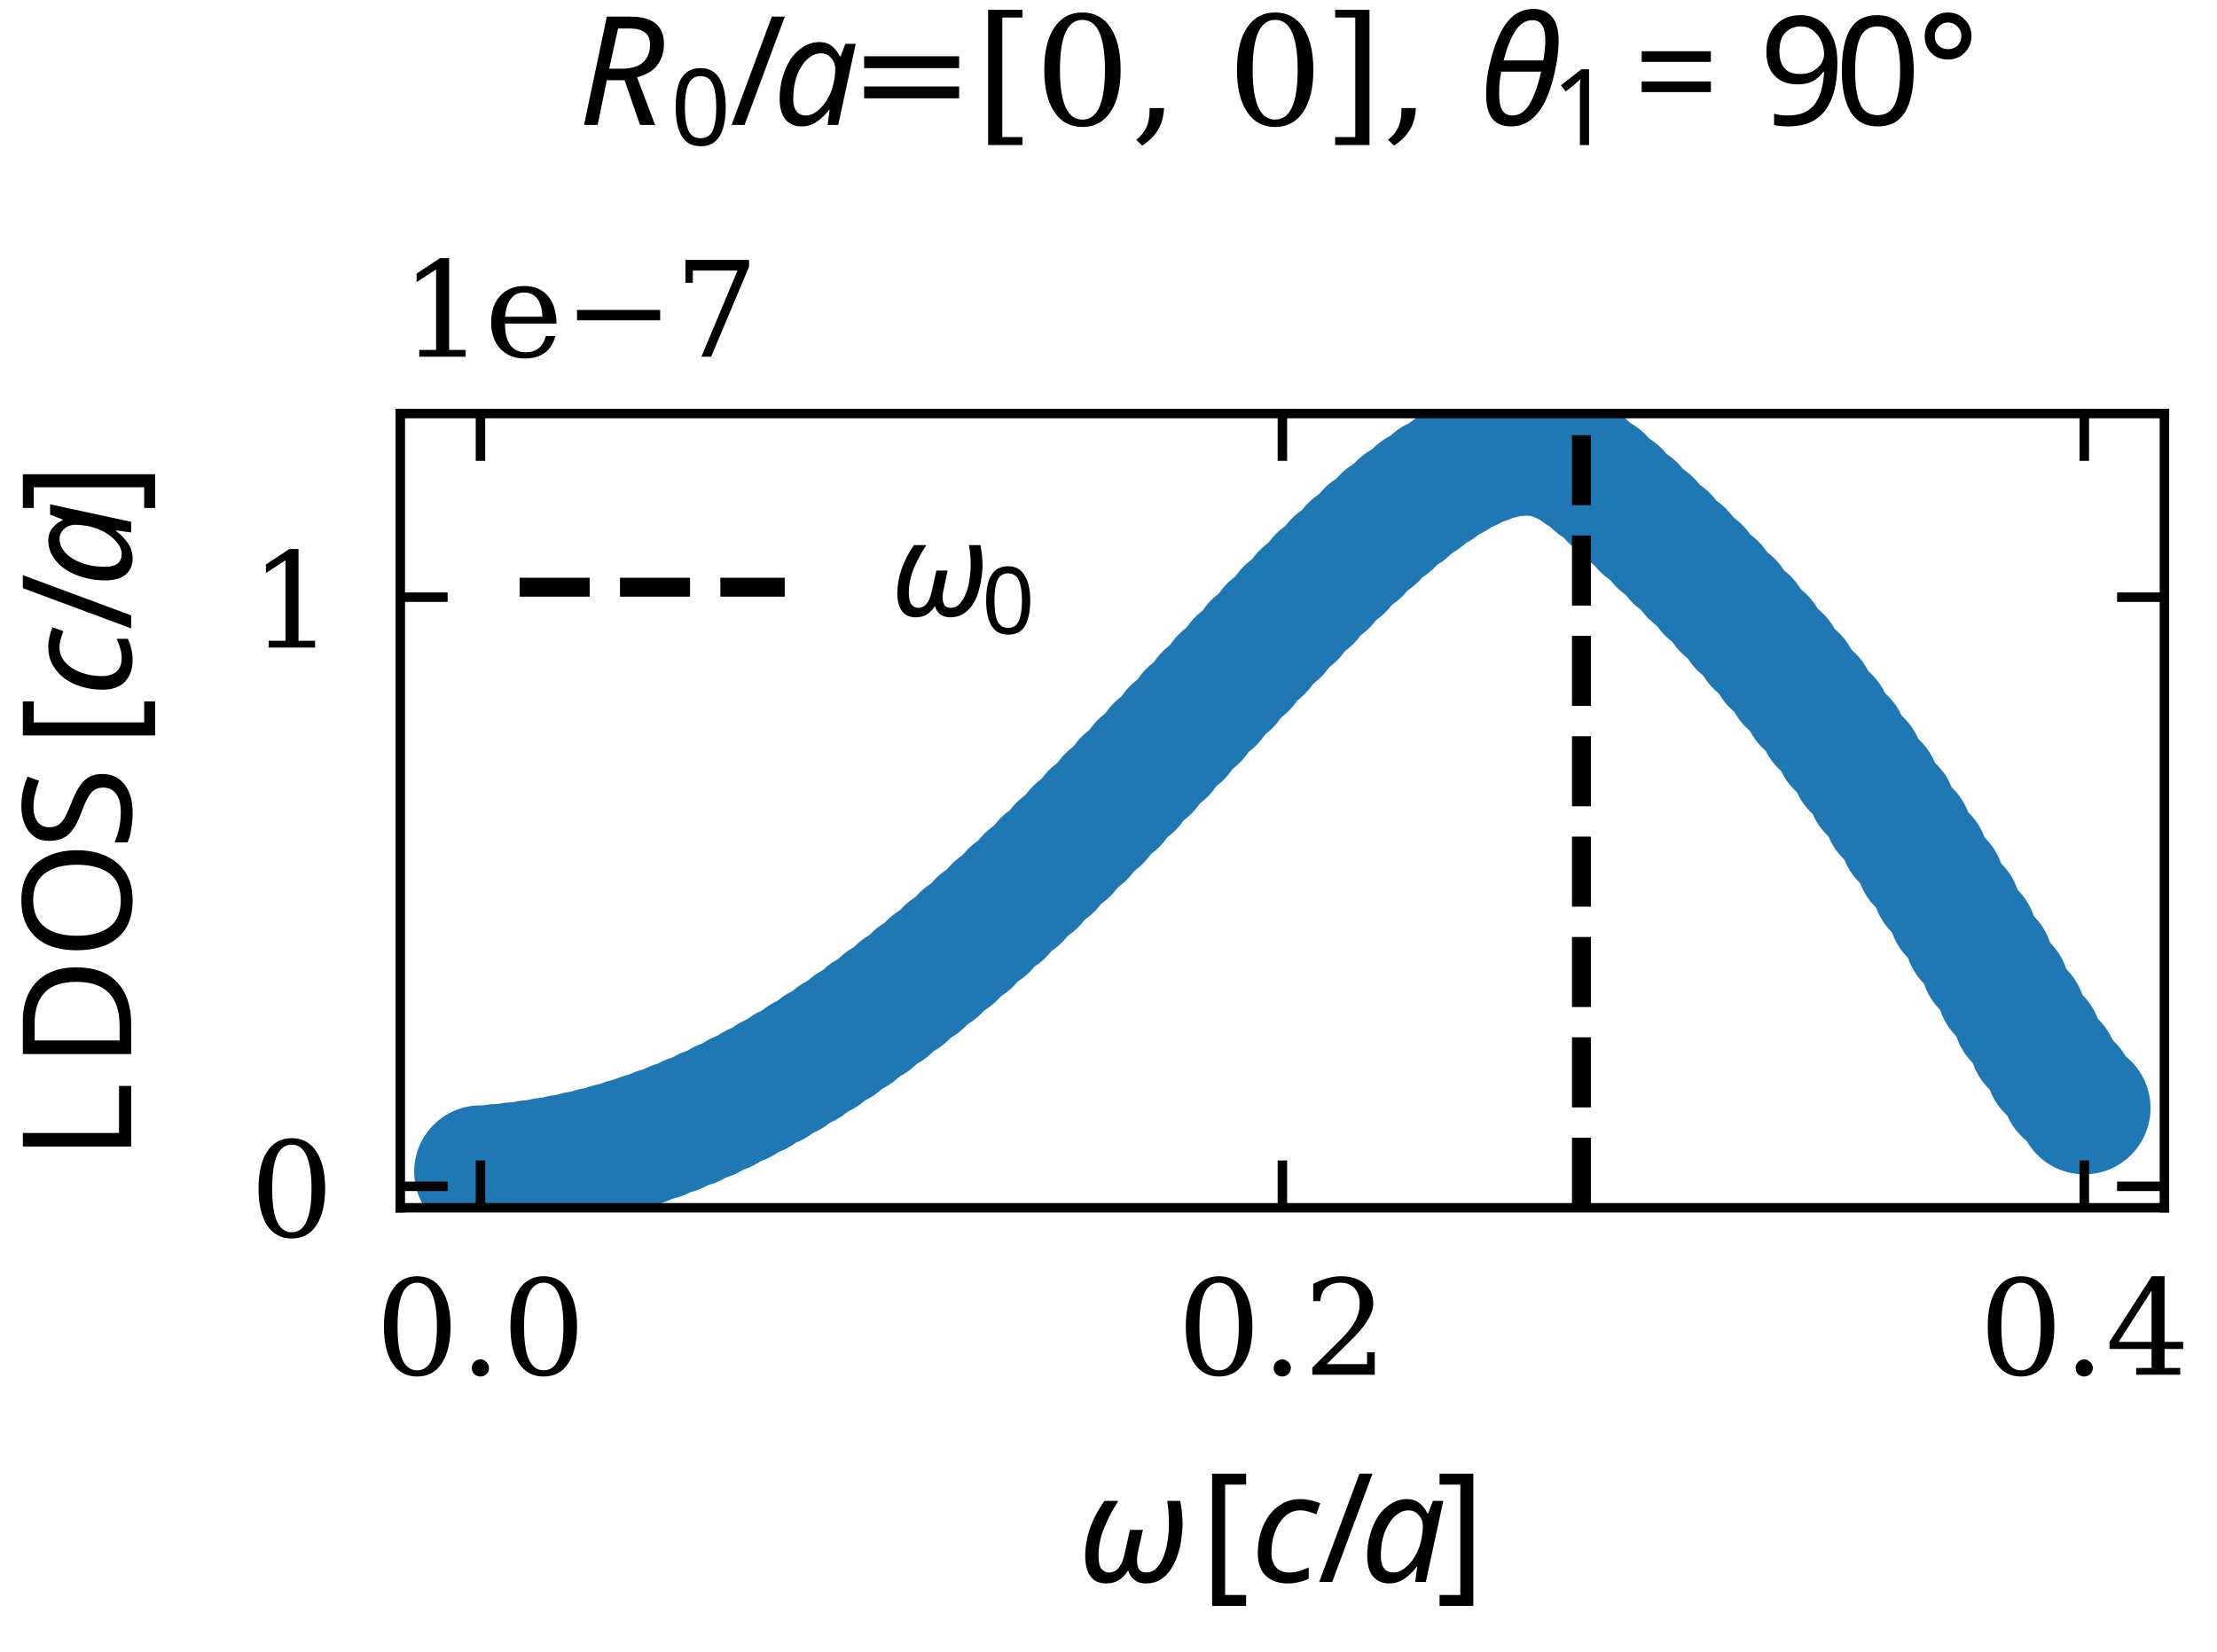
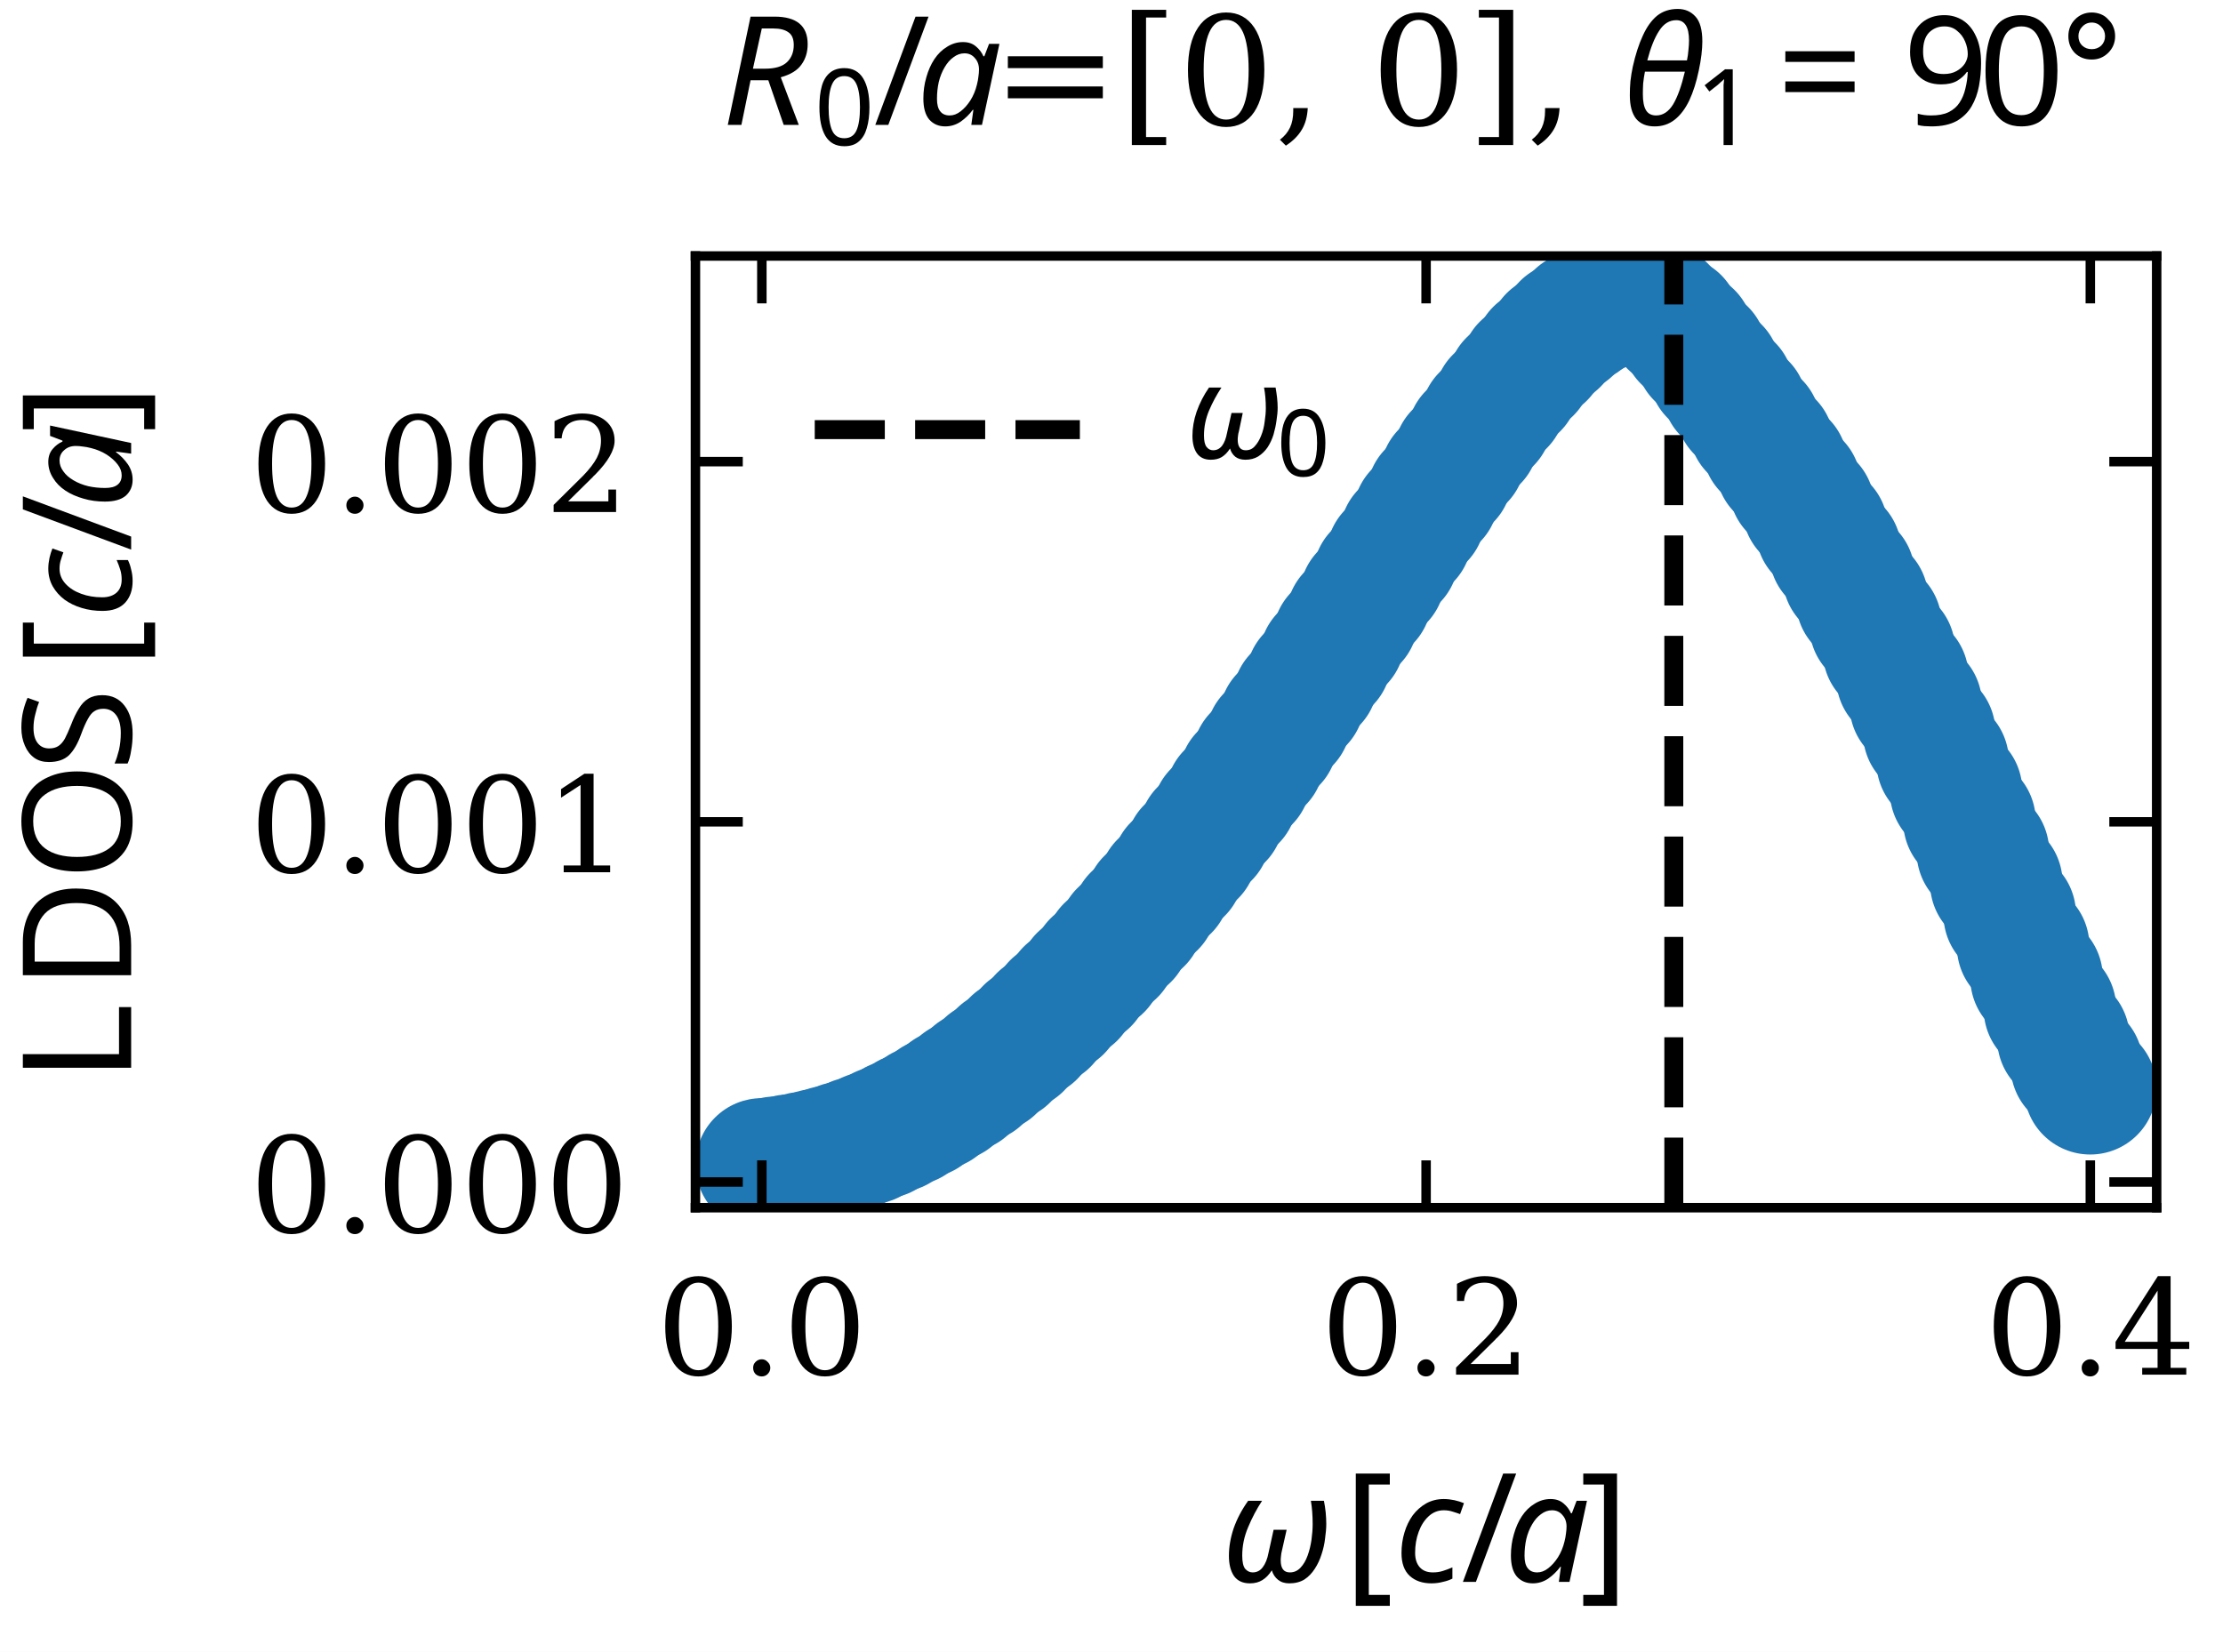
- <svg xmlns="http://www.w3.org/2000/svg" xmlns:xlink="http://www.w3.org/1999/xlink" width="117.062pt" height="87.234pt" viewBox="0 0 117.062 87.234" version="1.1">
+ <svg xmlns="http://www.w3.org/2000/svg" xmlns:xlink="http://www.w3.org/1999/xlink" width="117.384pt" height="87.234pt" viewBox="0 0 117.384 87.234" version="1.1">
  <defs>
    <style type="text/css">*{stroke-linejoin: round; stroke-linecap: butt}</style>
  </defs>
  <g id="figure_1">
    <g id="patch_1">
-       <path d="M 0 87.234  L 117.062 87.234  L 117.062 0  L 0 0  z " style="fill: #ffffff" />
+       <path d="M 0 87.234  L 117.384 87.234  L 117.384 0  L 0 0  z " style="fill: #ffffff" />
    </g>
    <g id="axes_1">
      <g id="patch_2">
-         <path d="M 21.136 63.777  L 114.286 63.777  L 114.286 21.838  L 21.136 21.838  z " style="fill: #ffffff" />
+         <path d="M 36.722 63.777  L 113.881 63.777  L 113.881 13.519  L 36.722 13.519  z " style="fill: #ffffff" />
      </g>
      <g id="PathCollection_1">
        <defs>
-           <path id="m20517db5d7" d="M 0 3  C 0.796 3 1.559 2.684 2.121 2.121  C 2.684 1.559 3 0.796 3 0  C 3 -0.796 2.684 -1.559 2.121 -2.121  C 1.559 -2.684 0.796 -3 0 -3  C -0.796 -3 -1.559 -2.684 -2.121 -2.121  C -2.684 -1.559 -3 -0.796 -3 0  C -3 0.796 -2.684 1.559 -2.121 2.121  C -1.559 2.684 -0.796 3 0 3  z " style="stroke: #1f77b4" />
+           <path id="m6db3eb5b7f" d="M 0 3  C 0.796 3 1.559 2.684 2.121 2.121  C 2.684 1.559 3 0.796 3 0  C 3 -0.796 2.684 -1.559 2.121 -2.121  C 1.559 -2.684 0.796 -3 0 -3  C -0.796 -3 -1.559 -2.684 -2.121 -2.121  C -2.684 -1.559 -3 -0.796 -3 0  C -3 0.796 -2.684 1.559 -2.121 2.121  C -1.559 2.684 -0.796 3 0 3  z " style="stroke: #1f77b4" />
        </defs>
-         <g clip-path="url(#p53f8bdc3d7)">
-           <use xlink:href="#m20517db5d7" x="25.37" y="61.87" style="fill: #1f77b4; stroke: #1f77b4" />
-           <use xlink:href="#m20517db5d7" x="26.226" y="61.798" style="fill: #1f77b4; stroke: #1f77b4" />
-           <use xlink:href="#m20517db5d7" x="27.081" y="61.708" style="fill: #1f77b4; stroke: #1f77b4" />
-           <use xlink:href="#m20517db5d7" x="27.936" y="61.598" style="fill: #1f77b4; stroke: #1f77b4" />
-           <use xlink:href="#m20517db5d7" x="28.792" y="61.466" style="fill: #1f77b4; stroke: #1f77b4" />
-           <use xlink:href="#m20517db5d7" x="29.647" y="61.312" style="fill: #1f77b4; stroke: #1f77b4" />
-           <use xlink:href="#m20517db5d7" x="30.503" y="61.134" style="fill: #1f77b4; stroke: #1f77b4" />
-           <use xlink:href="#m20517db5d7" x="31.358" y="60.932" style="fill: #1f77b4; stroke: #1f77b4" />
-           <use xlink:href="#m20517db5d7" x="32.213" y="60.705" style="fill: #1f77b4; stroke: #1f77b4" />
-           <use xlink:href="#m20517db5d7" x="33.069" y="60.454" style="fill: #1f77b4; stroke: #1f77b4" />
-           <use xlink:href="#m20517db5d7" x="33.924" y="60.177" style="fill: #1f77b4; stroke: #1f77b4" />
-           <use xlink:href="#m20517db5d7" x="34.779" y="59.876" style="fill: #1f77b4; stroke: #1f77b4" />
-           <use xlink:href="#m20517db5d7" x="35.635" y="59.549" style="fill: #1f77b4; stroke: #1f77b4" />
-           <use xlink:href="#m20517db5d7" x="36.49" y="59.198" style="fill: #1f77b4; stroke: #1f77b4" />
-           <use xlink:href="#m20517db5d7" x="37.345" y="58.821" style="fill: #1f77b4; stroke: #1f77b4" />
-           <use xlink:href="#m20517db5d7" x="38.201" y="58.421" style="fill: #1f77b4; stroke: #1f77b4" />
-           <use xlink:href="#m20517db5d7" x="39.056" y="57.994" style="fill: #1f77b4; stroke: #1f77b4" />
-           <use xlink:href="#m20517db5d7" x="39.912" y="57.545" style="fill: #1f77b4; stroke: #1f77b4" />
-           <use xlink:href="#m20517db5d7" x="40.767" y="57.07" style="fill: #1f77b4; stroke: #1f77b4" />
-           <use xlink:href="#m20517db5d7" x="41.622" y="56.572" style="fill: #1f77b4; stroke: #1f77b4" />
-           <use xlink:href="#m20517db5d7" x="42.478" y="56.049" style="fill: #1f77b4; stroke: #1f77b4" />
-           <use xlink:href="#m20517db5d7" x="43.333" y="55.504" style="fill: #1f77b4; stroke: #1f77b4" />
-           <use xlink:href="#m20517db5d7" x="44.188" y="54.936" style="fill: #1f77b4; stroke: #1f77b4" />
-           <use xlink:href="#m20517db5d7" x="45.044" y="54.345" style="fill: #1f77b4; stroke: #1f77b4" />
-           <use xlink:href="#m20517db5d7" x="45.899" y="53.732" style="fill: #1f77b4; stroke: #1f77b4" />
-           <use xlink:href="#m20517db5d7" x="46.754" y="53.096" style="fill: #1f77b4; stroke: #1f77b4" />
-           <use xlink:href="#m20517db5d7" x="47.61" y="52.44" style="fill: #1f77b4; stroke: #1f77b4" />
-           <use xlink:href="#m20517db5d7" x="48.465" y="51.763" style="fill: #1f77b4; stroke: #1f77b4" />
-           <use xlink:href="#m20517db5d7" x="49.321" y="51.066" style="fill: #1f77b4; stroke: #1f77b4" />
-           <use xlink:href="#m20517db5d7" x="50.176" y="50.348" style="fill: #1f77b4; stroke: #1f77b4" />
-           <use xlink:href="#m20517db5d7" x="51.031" y="49.613" style="fill: #1f77b4; stroke: #1f77b4" />
-           <use xlink:href="#m20517db5d7" x="51.887" y="48.857" style="fill: #1f77b4; stroke: #1f77b4" />
-           <use xlink:href="#m20517db5d7" x="52.742" y="48.087" style="fill: #1f77b4; stroke: #1f77b4" />
-           <use xlink:href="#m20517db5d7" x="53.597" y="47.295" style="fill: #1f77b4; stroke: #1f77b4" />
-           <use xlink:href="#m20517db5d7" x="54.453" y="46.493" style="fill: #1f77b4; stroke: #1f77b4" />
-           <use xlink:href="#m20517db5d7" x="55.308" y="45.67" style="fill: #1f77b4; stroke: #1f77b4" />
-           <use xlink:href="#m20517db5d7" x="56.164" y="44.838" style="fill: #1f77b4; stroke: #1f77b4" />
-           <use xlink:href="#m20517db5d7" x="57.019" y="43.988" style="fill: #1f77b4; stroke: #1f77b4" />
-           <use xlink:href="#m20517db5d7" x="57.874" y="43.13" style="fill: #1f77b4; stroke: #1f77b4" />
-           <use xlink:href="#m20517db5d7" x="58.73" y="42.257" style="fill: #1f77b4; stroke: #1f77b4" />
-           <use xlink:href="#m20517db5d7" x="59.585" y="41.378" style="fill: #1f77b4; stroke: #1f77b4" />
-           <use xlink:href="#m20517db5d7" x="60.44" y="40.487" style="fill: #1f77b4; stroke: #1f77b4" />
-           <use xlink:href="#m20517db5d7" x="61.296" y="39.592" style="fill: #1f77b4; stroke: #1f77b4" />
-           <use xlink:href="#m20517db5d7" x="62.151" y="38.69" style="fill: #1f77b4; stroke: #1f77b4" />
-           <use xlink:href="#m20517db5d7" x="63.006" y="37.785" style="fill: #1f77b4; stroke: #1f77b4" />
-           <use xlink:href="#m20517db5d7" x="63.862" y="36.879" style="fill: #1f77b4; stroke: #1f77b4" />
-           <use xlink:href="#m20517db5d7" x="64.717" y="35.97" style="fill: #1f77b4; stroke: #1f77b4" />
-           <use xlink:href="#m20517db5d7" x="65.573" y="35.067" style="fill: #1f77b4; stroke: #1f77b4" />
-           <use xlink:href="#m20517db5d7" x="66.428" y="34.165" style="fill: #1f77b4; stroke: #1f77b4" />
-           <use xlink:href="#m20517db5d7" x="67.283" y="33.274" style="fill: #1f77b4; stroke: #1f77b4" />
-           <use xlink:href="#m20517db5d7" x="68.139" y="32.389" style="fill: #1f77b4; stroke: #1f77b4" />
-           <use xlink:href="#m20517db5d7" x="68.994" y="31.521" style="fill: #1f77b4; stroke: #1f77b4" />
-           <use xlink:href="#m20517db5d7" x="69.849" y="30.666" style="fill: #1f77b4; stroke: #1f77b4" />
-           <use xlink:href="#m20517db5d7" x="70.705" y="29.834" style="fill: #1f77b4; stroke: #1f77b4" />
-           <use xlink:href="#m20517db5d7" x="71.56" y="29.025" style="fill: #1f77b4; stroke: #1f77b4" />
-           <use xlink:href="#m20517db5d7" x="72.415" y="28.245" style="fill: #1f77b4; stroke: #1f77b4" />
-           <use xlink:href="#m20517db5d7" x="73.271" y="27.502" style="fill: #1f77b4; stroke: #1f77b4" />
-           <use xlink:href="#m20517db5d7" x="74.126" y="26.797" style="fill: #1f77b4; stroke: #1f77b4" />
-           <use xlink:href="#m20517db5d7" x="74.982" y="26.142" style="fill: #1f77b4; stroke: #1f77b4" />
-           <use xlink:href="#m20517db5d7" x="75.837" y="25.541" style="fill: #1f77b4; stroke: #1f77b4" />
-           <use xlink:href="#m20517db5d7" x="76.692" y="25.005" style="fill: #1f77b4; stroke: #1f77b4" />
-           <use xlink:href="#m20517db5d7" x="77.548" y="24.545" style="fill: #1f77b4; stroke: #1f77b4" />
-           <use xlink:href="#m20517db5d7" x="78.403" y="24.173" style="fill: #1f77b4; stroke: #1f77b4" />
-           <use xlink:href="#m20517db5d7" x="79.258" y="23.903" style="fill: #1f77b4; stroke: #1f77b4" />
-           <use xlink:href="#m20517db5d7" x="80.114" y="23.753" style="fill: #1f77b4; stroke: #1f77b4" />
-           <use xlink:href="#m20517db5d7" x="80.969" y="23.744" style="fill: #1f77b4; stroke: #1f77b4" />
-           <use xlink:href="#m20517db5d7" x="81.825" y="23.896" style="fill: #1f77b4; stroke: #1f77b4" />
-           <use xlink:href="#m20517db5d7" x="82.68" y="24.229" style="fill: #1f77b4; stroke: #1f77b4" />
-           <use xlink:href="#m20517db5d7" x="83.535" y="24.743" style="fill: #1f77b4; stroke: #1f77b4" />
-           <use xlink:href="#m20517db5d7" x="84.391" y="25.401" style="fill: #1f77b4; stroke: #1f77b4" />
-           <use xlink:href="#m20517db5d7" x="85.246" y="26.14" style="fill: #1f77b4; stroke: #1f77b4" />
-           <use xlink:href="#m20517db5d7" x="86.101" y="26.914" style="fill: #1f77b4; stroke: #1f77b4" />
-           <use xlink:href="#m20517db5d7" x="86.957" y="27.707" style="fill: #1f77b4; stroke: #1f77b4" />
-           <use xlink:href="#m20517db5d7" x="87.812" y="28.515" style="fill: #1f77b4; stroke: #1f77b4" />
-           <use xlink:href="#m20517db5d7" x="88.667" y="29.344" style="fill: #1f77b4; stroke: #1f77b4" />
-           <use xlink:href="#m20517db5d7" x="89.523" y="30.195" style="fill: #1f77b4; stroke: #1f77b4" />
-           <use xlink:href="#m20517db5d7" x="90.378" y="31.073" style="fill: #1f77b4; stroke: #1f77b4" />
-           <use xlink:href="#m20517db5d7" x="91.234" y="31.979" style="fill: #1f77b4; stroke: #1f77b4" />
-           <use xlink:href="#m20517db5d7" x="92.089" y="32.916" style="fill: #1f77b4; stroke: #1f77b4" />
-           <use xlink:href="#m20517db5d7" x="92.944" y="33.884" style="fill: #1f77b4; stroke: #1f77b4" />
-           <use xlink:href="#m20517db5d7" x="93.8" y="34.886" style="fill: #1f77b4; stroke: #1f77b4" />
-           <use xlink:href="#m20517db5d7" x="94.655" y="35.921" style="fill: #1f77b4; stroke: #1f77b4" />
-           <use xlink:href="#m20517db5d7" x="95.51" y="36.99" style="fill: #1f77b4; stroke: #1f77b4" />
-           <use xlink:href="#m20517db5d7" x="96.366" y="38.093" style="fill: #1f77b4; stroke: #1f77b4" />
-           <use xlink:href="#m20517db5d7" x="97.221" y="39.231" style="fill: #1f77b4; stroke: #1f77b4" />
-           <use xlink:href="#m20517db5d7" x="98.076" y="40.402" style="fill: #1f77b4; stroke: #1f77b4" />
-           <use xlink:href="#m20517db5d7" x="98.932" y="41.606" style="fill: #1f77b4; stroke: #1f77b4" />
-           <use xlink:href="#m20517db5d7" x="99.787" y="42.844" style="fill: #1f77b4; stroke: #1f77b4" />
-           <use xlink:href="#m20517db5d7" x="100.643" y="44.112" style="fill: #1f77b4; stroke: #1f77b4" />
-           <use xlink:href="#m20517db5d7" x="101.498" y="45.411" style="fill: #1f77b4; stroke: #1f77b4" />
-           <use xlink:href="#m20517db5d7" x="102.353" y="46.738" style="fill: #1f77b4; stroke: #1f77b4" />
-           <use xlink:href="#m20517db5d7" x="103.209" y="48.091" style="fill: #1f77b4; stroke: #1f77b4" />
-           <use xlink:href="#m20517db5d7" x="104.064" y="49.465" style="fill: #1f77b4; stroke: #1f77b4" />
-           <use xlink:href="#m20517db5d7" x="104.919" y="50.855" style="fill: #1f77b4; stroke: #1f77b4" />
-           <use xlink:href="#m20517db5d7" x="105.775" y="52.253" style="fill: #1f77b4; stroke: #1f77b4" />
-           <use xlink:href="#m20517db5d7" x="106.63" y="53.645" style="fill: #1f77b4; stroke: #1f77b4" />
-           <use xlink:href="#m20517db5d7" x="107.486" y="55.012" style="fill: #1f77b4; stroke: #1f77b4" />
-           <use xlink:href="#m20517db5d7" x="108.341" y="56.318" style="fill: #1f77b4; stroke: #1f77b4" />
-           <use xlink:href="#m20517db5d7" x="109.196" y="57.509" style="fill: #1f77b4; stroke: #1f77b4" />
-           <use xlink:href="#m20517db5d7" x="110.052" y="58.512" style="fill: #1f77b4; stroke: #1f77b4" />
+         <g clip-path="url(#pb935b9e740)">
+           <use xlink:href="#m6db3eb5b7f" x="40.229" y="61.492" style="fill: #1f77b4; stroke: #1f77b4" />
+           <use xlink:href="#m6db3eb5b7f" x="40.938" y="61.405" style="fill: #1f77b4; stroke: #1f77b4" />
+           <use xlink:href="#m6db3eb5b7f" x="41.646" y="61.297" style="fill: #1f77b4; stroke: #1f77b4" />
+           <use xlink:href="#m6db3eb5b7f" x="42.355" y="61.166" style="fill: #1f77b4; stroke: #1f77b4" />
+           <use xlink:href="#m6db3eb5b7f" x="43.064" y="61.008" style="fill: #1f77b4; stroke: #1f77b4" />
+           <use xlink:href="#m6db3eb5b7f" x="43.772" y="60.824" style="fill: #1f77b4; stroke: #1f77b4" />
+           <use xlink:href="#m6db3eb5b7f" x="44.481" y="60.61" style="fill: #1f77b4; stroke: #1f77b4" />
+           <use xlink:href="#m6db3eb5b7f" x="45.189" y="60.368" style="fill: #1f77b4; stroke: #1f77b4" />
+           <use xlink:href="#m6db3eb5b7f" x="45.898" y="60.096" style="fill: #1f77b4; stroke: #1f77b4" />
+           <use xlink:href="#m6db3eb5b7f" x="46.606" y="59.795" style="fill: #1f77b4; stroke: #1f77b4" />
+           <use xlink:href="#m6db3eb5b7f" x="47.315" y="59.463" style="fill: #1f77b4; stroke: #1f77b4" />
+           <use xlink:href="#m6db3eb5b7f" x="48.023" y="59.103" style="fill: #1f77b4; stroke: #1f77b4" />
+           <use xlink:href="#m6db3eb5b7f" x="48.732" y="58.711" style="fill: #1f77b4; stroke: #1f77b4" />
+           <use xlink:href="#m6db3eb5b7f" x="49.44" y="58.29" style="fill: #1f77b4; stroke: #1f77b4" />
+           <use xlink:href="#m6db3eb5b7f" x="50.149" y="57.838" style="fill: #1f77b4; stroke: #1f77b4" />
+           <use xlink:href="#m6db3eb5b7f" x="50.857" y="57.358" style="fill: #1f77b4; stroke: #1f77b4" />
+           <use xlink:href="#m6db3eb5b7f" x="51.566" y="56.847" style="fill: #1f77b4; stroke: #1f77b4" />
+           <use xlink:href="#m6db3eb5b7f" x="52.274" y="56.309" style="fill: #1f77b4; stroke: #1f77b4" />
+           <use xlink:href="#m6db3eb5b7f" x="52.983" y="55.739" style="fill: #1f77b4; stroke: #1f77b4" />
+           <use xlink:href="#m6db3eb5b7f" x="53.692" y="55.143" style="fill: #1f77b4; stroke: #1f77b4" />
+           <use xlink:href="#m6db3eb5b7f" x="54.4" y="54.517" style="fill: #1f77b4; stroke: #1f77b4" />
+           <use xlink:href="#m6db3eb5b7f" x="55.109" y="53.864" style="fill: #1f77b4; stroke: #1f77b4" />
+           <use xlink:href="#m6db3eb5b7f" x="55.817" y="53.182" style="fill: #1f77b4; stroke: #1f77b4" />
+           <use xlink:href="#m6db3eb5b7f" x="56.526" y="52.474" style="fill: #1f77b4; stroke: #1f77b4" />
+           <use xlink:href="#m6db3eb5b7f" x="57.234" y="51.739" style="fill: #1f77b4; stroke: #1f77b4" />
+           <use xlink:href="#m6db3eb5b7f" x="57.943" y="50.978" style="fill: #1f77b4; stroke: #1f77b4" />
+           <use xlink:href="#m6db3eb5b7f" x="58.651" y="50.192" style="fill: #1f77b4; stroke: #1f77b4" />
+           <use xlink:href="#m6db3eb5b7f" x="59.36" y="49.38" style="fill: #1f77b4; stroke: #1f77b4" />
+           <use xlink:href="#m6db3eb5b7f" x="60.068" y="48.545" style="fill: #1f77b4; stroke: #1f77b4" />
+           <use xlink:href="#m6db3eb5b7f" x="60.777" y="47.684" style="fill: #1f77b4; stroke: #1f77b4" />
+           <use xlink:href="#m6db3eb5b7f" x="61.485" y="46.804" style="fill: #1f77b4; stroke: #1f77b4" />
+           <use xlink:href="#m6db3eb5b7f" x="62.194" y="45.897" style="fill: #1f77b4; stroke: #1f77b4" />
+           <use xlink:href="#m6db3eb5b7f" x="62.902" y="44.975" style="fill: #1f77b4; stroke: #1f77b4" />
+           <use xlink:href="#m6db3eb5b7f" x="63.611" y="44.026" style="fill: #1f77b4; stroke: #1f77b4" />
+           <use xlink:href="#m6db3eb5b7f" x="64.319" y="43.064" style="fill: #1f77b4; stroke: #1f77b4" />
+           <use xlink:href="#m6db3eb5b7f" x="65.028" y="42.078" style="fill: #1f77b4; stroke: #1f77b4" />
+           <use xlink:href="#m6db3eb5b7f" x="65.737" y="41.081" style="fill: #1f77b4; stroke: #1f77b4" />
+           <use xlink:href="#m6db3eb5b7f" x="66.445" y="40.062" style="fill: #1f77b4; stroke: #1f77b4" />
+           <use xlink:href="#m6db3eb5b7f" x="67.154" y="39.035" style="fill: #1f77b4; stroke: #1f77b4" />
+           <use xlink:href="#m6db3eb5b7f" x="67.862" y="37.988" style="fill: #1f77b4; stroke: #1f77b4" />
+           <use xlink:href="#m6db3eb5b7f" x="68.571" y="36.935" style="fill: #1f77b4; stroke: #1f77b4" />
+           <use xlink:href="#m6db3eb5b7f" x="69.279" y="35.868" style="fill: #1f77b4; stroke: #1f77b4" />
+           <use xlink:href="#m6db3eb5b7f" x="69.988" y="34.795" style="fill: #1f77b4; stroke: #1f77b4" />
+           <use xlink:href="#m6db3eb5b7f" x="70.696" y="33.714" style="fill: #1f77b4; stroke: #1f77b4" />
+           <use xlink:href="#m6db3eb5b7f" x="71.405" y="32.629" style="fill: #1f77b4; stroke: #1f77b4" />
+           <use xlink:href="#m6db3eb5b7f" x="72.113" y="31.543" style="fill: #1f77b4; stroke: #1f77b4" />
+           <use xlink:href="#m6db3eb5b7f" x="72.822" y="30.455" style="fill: #1f77b4; stroke: #1f77b4" />
+           <use xlink:href="#m6db3eb5b7f" x="73.53" y="29.373" style="fill: #1f77b4; stroke: #1f77b4" />
+           <use xlink:href="#m6db3eb5b7f" x="74.239" y="28.291" style="fill: #1f77b4; stroke: #1f77b4" />
+           <use xlink:href="#m6db3eb5b7f" x="74.947" y="27.224" style="fill: #1f77b4; stroke: #1f77b4" />
+           <use xlink:href="#m6db3eb5b7f" x="75.656" y="26.163" style="fill: #1f77b4; stroke: #1f77b4" />
+           <use xlink:href="#m6db3eb5b7f" x="76.365" y="25.123" style="fill: #1f77b4; stroke: #1f77b4" />
+           <use xlink:href="#m6db3eb5b7f" x="77.073" y="24.098" style="fill: #1f77b4; stroke: #1f77b4" />
+           <use xlink:href="#m6db3eb5b7f" x="77.782" y="23.101" style="fill: #1f77b4; stroke: #1f77b4" />
+           <use xlink:href="#m6db3eb5b7f" x="78.49" y="22.132" style="fill: #1f77b4; stroke: #1f77b4" />
+           <use xlink:href="#m6db3eb5b7f" x="79.199" y="21.197" style="fill: #1f77b4; stroke: #1f77b4" />
+           <use xlink:href="#m6db3eb5b7f" x="79.907" y="20.307" style="fill: #1f77b4; stroke: #1f77b4" />
+           <use xlink:href="#m6db3eb5b7f" x="80.616" y="19.462" style="fill: #1f77b4; stroke: #1f77b4" />
+           <use xlink:href="#m6db3eb5b7f" x="81.324" y="18.677" style="fill: #1f77b4; stroke: #1f77b4" />
+           <use xlink:href="#m6db3eb5b7f" x="82.033" y="17.957" style="fill: #1f77b4; stroke: #1f77b4" />
+           <use xlink:href="#m6db3eb5b7f" x="82.741" y="17.315" style="fill: #1f77b4; stroke: #1f77b4" />
+           <use xlink:href="#m6db3eb5b7f" x="83.45" y="16.764" style="fill: #1f77b4; stroke: #1f77b4" />
+           <use xlink:href="#m6db3eb5b7f" x="84.158" y="16.317" style="fill: #1f77b4; stroke: #1f77b4" />
+           <use xlink:href="#m6db3eb5b7f" x="84.867" y="15.994" style="fill: #1f77b4; stroke: #1f77b4" />
+           <use xlink:href="#m6db3eb5b7f" x="85.575" y="15.815" style="fill: #1f77b4; stroke: #1f77b4" />
+           <use xlink:href="#m6db3eb5b7f" x="86.284" y="15.803" style="fill: #1f77b4; stroke: #1f77b4" />
+           <use xlink:href="#m6db3eb5b7f" x="86.992" y="15.986" style="fill: #1f77b4; stroke: #1f77b4" />
+           <use xlink:href="#m6db3eb5b7f" x="87.701" y="16.385" style="fill: #1f77b4; stroke: #1f77b4" />
+           <use xlink:href="#m6db3eb5b7f" x="88.41" y="17.001" style="fill: #1f77b4; stroke: #1f77b4" />
+           <use xlink:href="#m6db3eb5b7f" x="89.118" y="17.789" style="fill: #1f77b4; stroke: #1f77b4" />
+           <use xlink:href="#m6db3eb5b7f" x="89.827" y="18.675" style="fill: #1f77b4; stroke: #1f77b4" />
+           <use xlink:href="#m6db3eb5b7f" x="90.535" y="19.602" style="fill: #1f77b4; stroke: #1f77b4" />
+           <use xlink:href="#m6db3eb5b7f" x="91.244" y="20.552" style="fill: #1f77b4; stroke: #1f77b4" />
+           <use xlink:href="#m6db3eb5b7f" x="91.952" y="21.521" style="fill: #1f77b4; stroke: #1f77b4" />
+           <use xlink:href="#m6db3eb5b7f" x="92.661" y="22.514" style="fill: #1f77b4; stroke: #1f77b4" />
+           <use xlink:href="#m6db3eb5b7f" x="93.369" y="23.534" style="fill: #1f77b4; stroke: #1f77b4" />
+           <use xlink:href="#m6db3eb5b7f" x="94.078" y="24.586" style="fill: #1f77b4; stroke: #1f77b4" />
+           <use xlink:href="#m6db3eb5b7f" x="94.786" y="25.672" style="fill: #1f77b4; stroke: #1f77b4" />
+           <use xlink:href="#m6db3eb5b7f" x="95.495" y="26.794" style="fill: #1f77b4; stroke: #1f77b4" />
+           <use xlink:href="#m6db3eb5b7f" x="96.203" y="27.955" style="fill: #1f77b4; stroke: #1f77b4" />
+           <use xlink:href="#m6db3eb5b7f" x="96.912" y="29.155" style="fill: #1f77b4; stroke: #1f77b4" />
+           <use xlink:href="#m6db3eb5b7f" x="97.62" y="30.396" style="fill: #1f77b4; stroke: #1f77b4" />
+           <use xlink:href="#m6db3eb5b7f" x="98.329" y="31.677" style="fill: #1f77b4; stroke: #1f77b4" />
+           <use xlink:href="#m6db3eb5b7f" x="99.038" y="32.999" style="fill: #1f77b4; stroke: #1f77b4" />
+           <use xlink:href="#m6db3eb5b7f" x="99.746" y="34.362" style="fill: #1f77b4; stroke: #1f77b4" />
+           <use xlink:href="#m6db3eb5b7f" x="100.455" y="35.765" style="fill: #1f77b4; stroke: #1f77b4" />
+           <use xlink:href="#m6db3eb5b7f" x="101.163" y="37.209" style="fill: #1f77b4; stroke: #1f77b4" />
+           <use xlink:href="#m6db3eb5b7f" x="101.872" y="38.691" style="fill: #1f77b4; stroke: #1f77b4" />
+           <use xlink:href="#m6db3eb5b7f" x="102.58" y="40.212" style="fill: #1f77b4; stroke: #1f77b4" />
+           <use xlink:href="#m6db3eb5b7f" x="103.289" y="41.768" style="fill: #1f77b4; stroke: #1f77b4" />
+           <use xlink:href="#m6db3eb5b7f" x="103.997" y="43.359" style="fill: #1f77b4; stroke: #1f77b4" />
+           <use xlink:href="#m6db3eb5b7f" x="104.706" y="44.979" style="fill: #1f77b4; stroke: #1f77b4" />
+           <use xlink:href="#m6db3eb5b7f" x="105.414" y="46.626" style="fill: #1f77b4; stroke: #1f77b4" />
+           <use xlink:href="#m6db3eb5b7f" x="106.123" y="48.292" style="fill: #1f77b4; stroke: #1f77b4" />
+           <use xlink:href="#m6db3eb5b7f" x="106.831" y="49.967" style="fill: #1f77b4; stroke: #1f77b4" />
+           <use xlink:href="#m6db3eb5b7f" x="107.54" y="51.636" style="fill: #1f77b4; stroke: #1f77b4" />
+           <use xlink:href="#m6db3eb5b7f" x="108.248" y="53.274" style="fill: #1f77b4; stroke: #1f77b4" />
+           <use xlink:href="#m6db3eb5b7f" x="108.957" y="54.839" style="fill: #1f77b4; stroke: #1f77b4" />
+           <use xlink:href="#m6db3eb5b7f" x="109.665" y="56.266" style="fill: #1f77b4; stroke: #1f77b4" />
+           <use xlink:href="#m6db3eb5b7f" x="110.374" y="57.468" style="fill: #1f77b4; stroke: #1f77b4" />
        </g>
      </g>
      <g id="matplotlib.axis_1">
        <g id="xtick_1">
          <g id="line2d_1">
            <defs>
-               <path id="m244ca61ba7" d="M 0 0  L 0 -2.5  " style="stroke: #000000; stroke-width: 0.5" />
+               <path id="m3f9a7b4ebd" d="M 0 0  L 0 -2.5  " style="stroke: #000000; stroke-width: 0.5" />
            </defs>
            <g>
-               <use xlink:href="#m244ca61ba7" x="25.37" y="63.777" style="stroke: #000000; stroke-width: 0.5" />
+               <use xlink:href="#m3f9a7b4ebd" x="40.229" y="63.777" style="stroke: #000000; stroke-width: 0.5" />
            </g>
          </g>
          <g id="line2d_2">
            <defs>
-               <path id="m9216bc2ee9" d="M 0 0  L 0 2.5  " style="stroke: #000000; stroke-width: 0.5" />
+               <path id="mf4667c4816" d="M 0 0  L 0 2.5  " style="stroke: #000000; stroke-width: 0.5" />
            </defs>
            <g>
-               <use xlink:href="#m9216bc2ee9" x="25.37" y="21.838" style="stroke: #000000; stroke-width: 0.5" />
+               <use xlink:href="#mf4667c4816" x="40.229" y="13.519" style="stroke: #000000; stroke-width: 0.5" />
            </g>
          </g>
          <g id="text_1">
-             <text style="font-size: 7px; font-family: 'DejaVu Serif', 'Bitstream Vera Serif', 'Computer Modern Roman', 'New Century Schoolbook', 'Century Schoolbook L', 'Utopia', 'ITC Bookman', 'Bookman', 'Nimbus Roman No9 L', 'Times New Roman', 'Times', 'Palatino', 'Charter', serif; text-anchor: middle" x="25.37" y="72.596" transform="rotate(-0 25.37032 72.59557)">0.0</text>
+             <text style="font-size: 7px; font-family: 'DejaVu Serif', 'Bitstream Vera Serif', 'Computer Modern Roman', 'New Century Schoolbook', 'Century Schoolbook L', 'Utopia', 'ITC Bookman', 'Bookman', 'Nimbus Roman No9 L', 'Times New Roman', 'Times', 'Palatino', 'Charter', serif; text-anchor: middle" x="40.229" y="72.596" transform="rotate(-0 40.22942 72.59557)">0.0</text>
          </g>
        </g>
        <g id="xtick_2">
          <g id="line2d_3">
            <g>
-               <use xlink:href="#m244ca61ba7" x="67.713" y="63.777" style="stroke: #000000; stroke-width: 0.5" />
+               <use xlink:href="#m3f9a7b4ebd" x="75.304" y="63.777" style="stroke: #000000; stroke-width: 0.5" />
            </g>
          </g>
          <g id="line2d_4">
            <g>
-               <use xlink:href="#m9216bc2ee9" x="67.713" y="21.838" style="stroke: #000000; stroke-width: 0.5" />
+               <use xlink:href="#mf4667c4816" x="75.304" y="13.519" style="stroke: #000000; stroke-width: 0.5" />
            </g>
          </g>
          <g id="text_2">
-             <text style="font-size: 7px; font-family: 'DejaVu Serif', 'Bitstream Vera Serif', 'Computer Modern Roman', 'New Century Schoolbook', 'Century Schoolbook L', 'Utopia', 'ITC Bookman', 'Bookman', 'Nimbus Roman No9 L', 'Times New Roman', 'Times', 'Palatino', 'Charter', serif; text-anchor: middle" x="67.713" y="72.596" transform="rotate(-0 67.71327 72.59557)">0.2</text>
+             <text style="font-size: 7px; font-family: 'DejaVu Serif', 'Bitstream Vera Serif', 'Computer Modern Roman', 'New Century Schoolbook', 'Century Schoolbook L', 'Utopia', 'ITC Bookman', 'Bookman', 'Nimbus Roman No9 L', 'Times New Roman', 'Times', 'Palatino', 'Charter', serif; text-anchor: middle" x="75.304" y="72.596" transform="rotate(-0 75.30362 72.59557)">0.2</text>
          </g>
        </g>
        <g id="xtick_3">
          <g id="line2d_5">
            <g>
-               <use xlink:href="#m244ca61ba7" x="110.056" y="63.777" style="stroke: #000000; stroke-width: 0.5" />
+               <use xlink:href="#m3f9a7b4ebd" x="110.378" y="63.777" style="stroke: #000000; stroke-width: 0.5" />
            </g>
          </g>
          <g id="line2d_6">
            <g>
-               <use xlink:href="#m9216bc2ee9" x="110.056" y="21.838" style="stroke: #000000; stroke-width: 0.5" />
+               <use xlink:href="#mf4667c4816" x="110.378" y="13.519" style="stroke: #000000; stroke-width: 0.5" />
            </g>
          </g>
          <g id="text_3">
-             <text style="font-size: 7px; font-family: 'DejaVu Serif', 'Bitstream Vera Serif', 'Computer Modern Roman', 'New Century Schoolbook', 'Century Schoolbook L', 'Utopia', 'ITC Bookman', 'Bookman', 'Nimbus Roman No9 L', 'Times New Roman', 'Times', 'Palatino', 'Charter', serif; text-anchor: middle" x="110.056" y="72.596" transform="rotate(-0 110.0562 72.59557)">0.4</text>
+             <text style="font-size: 7px; font-family: 'DejaVu Serif', 'Bitstream Vera Serif', 'Computer Modern Roman', 'New Century Schoolbook', 'Century Schoolbook L', 'Utopia', 'ITC Bookman', 'Bookman', 'Nimbus Roman No9 L', 'Times New Roman', 'Times', 'Palatino', 'Charter', serif; text-anchor: middle" x="110.378" y="72.596" transform="rotate(-0 110.3778 72.59557)">0.4</text>
          </g>
        </g>
        <g id="text_4">
-           <g transform="translate(56.91096 84.1301)">
+           <g transform="translate(64.50171 84.1301)">
            <text>
              <tspan x="0" y="-0.594" style="font-style: italic; font-size: 8px; font-family: 'STIXGeneral'">ω</tspan>
              <tspan x="9.115" y="-0.594" style="font-style: italic; font-size: 8px; font-family: 'STIXGeneral'">c</tspan>
              <tspan x="14.891" y="-0.594" style="font-style: italic; font-size: 8px; font-family: 'STIXGeneral'">a</tspan>
              <tspan x="6.451" y="-0.594" style="font-size: 8px; font-family: 'STIXGeneral'">[</tspan>
              <tspan x="12.667" y="-0.594" style="font-size: 8px; font-family: 'STIXGeneral'">/</tspan>
              <tspan x="18.899" y="-0.594" style="font-size: 8px; font-family: 'STIXGeneral'">]</tspan>
            </text>
          </g>
        </g>
      </g>
      <g id="matplotlib.axis_2">
        <g id="ytick_1">
          <g id="line2d_7">
            <defs>
-               <path id="m3ed57103a5" d="M 0 0  L 2.5 0  " style="stroke: #000000; stroke-width: 0.5" />
+               <path id="m8f85da4b52" d="M 0 0  L 2.5 0  " style="stroke: #000000; stroke-width: 0.5" />
            </defs>
            <g>
-               <use xlink:href="#m3ed57103a5" x="21.136" y="62.644" style="stroke: #000000; stroke-width: 0.5" />
+               <use xlink:href="#m8f85da4b52" x="36.722" y="62.42" style="stroke: #000000; stroke-width: 0.5" />
            </g>
          </g>
          <g id="line2d_8">
            <defs>
-               <path id="ma01d4fd88e" d="M 0 0  L -2.5 0  " style="stroke: #000000; stroke-width: 0.5" />
+               <path id="m7c2862e0ff" d="M 0 0  L -2.5 0  " style="stroke: #000000; stroke-width: 0.5" />
            </defs>
            <g>
-               <use xlink:href="#ma01d4fd88e" x="114.286" y="62.644" style="stroke: #000000; stroke-width: 0.5" />
+               <use xlink:href="#m7c2862e0ff" x="113.881" y="62.42" style="stroke: #000000; stroke-width: 0.5" />
            </g>
          </g>
          <g id="text_5">
-             <text style="font-size: 7px; font-family: 'DejaVu Serif', 'Bitstream Vera Serif', 'Computer Modern Roman', 'New Century Schoolbook', 'Century Schoolbook L', 'Utopia', 'ITC Bookman', 'Bookman', 'Nimbus Roman No9 L', 'Times New Roman', 'Times', 'Palatino', 'Charter', serif; text-anchor: end" x="17.636" y="65.304" transform="rotate(-0 17.63625 65.30392)">0</text>
+             <text style="font-size: 7px; font-family: 'DejaVu Serif', 'Bitstream Vera Serif', 'Computer Modern Roman', 'New Century Schoolbook', 'Century Schoolbook L', 'Utopia', 'ITC Bookman', 'Bookman', 'Nimbus Roman No9 L', 'Times New Roman', 'Times', 'Palatino', 'Charter', serif; text-anchor: end" x="33.222" y="65.079" transform="rotate(-0 33.22219 65.07934)">0.000</text>
          </g>
        </g>
        <g id="ytick_2">
          <g id="line2d_9">
            <g>
-               <use xlink:href="#m3ed57103a5" x="21.136" y="31.535" style="stroke: #000000; stroke-width: 0.5" />
+               <use xlink:href="#m8f85da4b52" x="36.722" y="43.399" style="stroke: #000000; stroke-width: 0.5" />
            </g>
          </g>
          <g id="line2d_10">
            <g>
-               <use xlink:href="#ma01d4fd88e" x="114.286" y="31.535" style="stroke: #000000; stroke-width: 0.5" />
+               <use xlink:href="#m7c2862e0ff" x="113.881" y="43.399" style="stroke: #000000; stroke-width: 0.5" />
            </g>
          </g>
          <g id="text_6">
-             <text style="font-size: 7px; font-family: 'DejaVu Serif', 'Bitstream Vera Serif', 'Computer Modern Roman', 'New Century Schoolbook', 'Century Schoolbook L', 'Utopia', 'ITC Bookman', 'Bookman', 'Nimbus Roman No9 L', 'Times New Roman', 'Times', 'Palatino', 'Charter', serif; text-anchor: end" x="17.636" y="34.194" transform="rotate(-0 17.63625 34.1945)">1</text>
-           </g>
-         </g>
-         <g id="text_7">
-           <g transform="translate(7.51875 61.32716) rotate(-90)">
+             <text style="font-size: 7px; font-family: 'DejaVu Serif', 'Bitstream Vera Serif', 'Computer Modern Roman', 'New Century Schoolbook', 'Century Schoolbook L', 'Utopia', 'ITC Bookman', 'Bookman', 'Nimbus Roman No9 L', 'Times New Roman', 'Times', 'Palatino', 'Charter', serif; text-anchor: end" x="33.222" y="46.059" transform="rotate(-0 33.22219 46.05883)">0.001</text>
+           </g>
+         </g>
+         <g id="ytick_3">
+           <g id="line2d_11">
+             <g>
+               <use xlink:href="#m8f85da4b52" x="36.722" y="24.379" style="stroke: #000000; stroke-width: 0.5" />
+             </g>
+           </g>
+           <g id="line2d_12">
+             <g>
+               <use xlink:href="#m7c2862e0ff" x="113.881" y="24.379" style="stroke: #000000; stroke-width: 0.5" />
+             </g>
+           </g>
+           <g id="text_7">
+             <text style="font-size: 7px; font-family: 'DejaVu Serif', 'Bitstream Vera Serif', 'Computer Modern Roman', 'New Century Schoolbook', 'Century Schoolbook L', 'Utopia', 'ITC Bookman', 'Bookman', 'Nimbus Roman No9 L', 'Times New Roman', 'Times', 'Palatino', 'Charter', serif; text-anchor: end" x="33.222" y="27.038" transform="rotate(-0 33.22219 27.03832)">0.002</text>
+           </g>
+         </g>
+         <g id="text_8">
+           <g transform="translate(7.51875 57.16771) rotate(-90)">
            <text>
              <tspan x="0" y="-0.594" style="font-size: 8px; font-family: 'STIXGeneral'">L</tspan>
              <tspan x="4.888" y="-0.594" style="font-size: 8px; font-family: 'STIXGeneral'">D</tspan>
              <tspan x="10.664" y="-0.594" style="font-size: 8px; font-family: 'STIXGeneral'">O</tspan>
              <tspan x="16.44" y="-0.594" style="font-size: 8px; font-family: 'STIXGeneral'">S</tspan>
              <tspan x="21.851" y="-0.594" style="font-size: 8px; font-family: 'STIXGeneral'">[</tspan>
              <tspan x="28.067" y="-0.594" style="font-size: 8px; font-family: 'STIXGeneral'">/</tspan>
              <tspan x="34.299" y="-0.594" style="font-size: 8px; font-family: 'STIXGeneral'">]</tspan>
              <tspan x="24.515" y="-0.594" style="font-style: italic; font-size: 8px; font-family: 'STIXGeneral'">c</tspan>
              <tspan x="30.291" y="-0.594" style="font-style: italic; font-size: 8px; font-family: 'STIXGeneral'">a</tspan>
            </text>
          </g>
        </g>
-         <g id="text_8">
-           <text style="font-size: 7px; font-family: 'DejaVu Serif', 'Bitstream Vera Serif', 'Computer Modern Roman', 'New Century Schoolbook', 'Century Schoolbook L', 'Utopia', 'ITC Bookman', 'Bookman', 'Nimbus Roman No9 L', 'Times New Roman', 'Times', 'Palatino', 'Charter', serif; text-anchor: start" x="21.136" y="18.838" transform="rotate(-0 21.13625 18.83766)">1e−7</text>
-         </g>
-       </g>
-       <g id="line2d_11">
-         <path d="M 83.504 63.777  L 83.504 21.838  " clip-path="url(#p53f8bdc3d7)" style="fill: none; stroke-dasharray: 3.7,1.6; stroke-dashoffset: 0; stroke: #000000" />
+       </g>
+       <g id="line2d_13">
+         <path d="M 88.384 63.777  L 88.384 13.519  " clip-path="url(#pb935b9e740)" style="fill: none; stroke-dasharray: 3.7,1.6; stroke-dashoffset: 0; stroke: #000000" />
      </g>
      <g id="patch_3">
-         <path d="M 21.136 63.777  L 21.136 21.838  " style="fill: none; stroke: #000000; stroke-width: 0.5; stroke-linejoin: miter; stroke-linecap: square" />
+         <path d="M 36.722 63.777  L 36.722 13.519  " style="fill: none; stroke: #000000; stroke-width: 0.5; stroke-linejoin: miter; stroke-linecap: square" />
      </g>
      <g id="patch_4">
-         <path d="M 114.286 63.777  L 114.286 21.838  " style="fill: none; stroke: #000000; stroke-width: 0.5; stroke-linejoin: miter; stroke-linecap: square" />
+         <path d="M 113.881 63.777  L 113.881 13.519  " style="fill: none; stroke: #000000; stroke-width: 0.5; stroke-linejoin: miter; stroke-linecap: square" />
      </g>
      <g id="patch_5">
-         <path d="M 21.136 63.777  L 114.286 63.777  " style="fill: none; stroke: #000000; stroke-width: 0.5; stroke-linejoin: miter; stroke-linecap: square" />
+         <path d="M 36.722 63.777  L 113.881 63.777  " style="fill: none; stroke: #000000; stroke-width: 0.5; stroke-linejoin: miter; stroke-linecap: square" />
      </g>
      <g id="patch_6">
-         <path d="M 21.136 21.838  L 114.286 21.838  " style="fill: none; stroke: #000000; stroke-width: 0.5; stroke-linejoin: miter; stroke-linecap: square" />
+         <path d="M 36.722 13.519  L 113.881 13.519  " style="fill: none; stroke: #000000; stroke-width: 0.5; stroke-linejoin: miter; stroke-linecap: square" />
      </g>
      <g id="text_9">
-         <g transform="translate(30.51096 7.51875)">
+         <g transform="translate(38.10171 7.51875)">
          <text>
            <tspan x="0" y="-0.922" style="font-style: italic; font-size: 8px; font-family: 'STIXGeneral'">R</tspan>
            <tspan x="10.265" y="-0.922" style="font-style: italic; font-size: 8px; font-family: 'STIXGeneral'">a</tspan>
            <tspan x="47.57" y="-0.922" style="font-style: italic; font-size: 8px; font-family: 'STIXGeneral'">θ</tspan>
            <tspan x="4.888" y="0.138" style="font-size: 5.6px; font-family: 'STIXGeneral'">0</tspan>
            <tspan x="51.41" y="0.138" style="font-size: 5.6px; font-family: 'STIXGeneral'">1</tspan>
            <tspan x="8.041" y="-0.922" style="font-size: 8px; font-family: 'STIXGeneral'">/</tspan>
            <tspan x="55.718" y="-0.922" style="font-size: 8px; font-family: 'STIXGeneral'">=</tspan>
            <tspan x="62.353" y="-0.922" style="font-size: 8px; font-family: 'STIXGeneral'">9</tspan>
            <tspan x="66.353" y="-0.922" style="font-size: 8px; font-family: 'STIXGeneral'">0</tspan>
            <tspan x="14.273" y="-0.922" style="font-size: 8px; font-family: 'DejaVu Serif'">=</tspan>
            <tspan x="20.976" y="-0.922" style="font-size: 8px; font-family: 'DejaVu Serif'">[</tspan>
            <tspan x="24.097" y="-0.922" style="font-size: 8px; font-family: 'DejaVu Serif'">0</tspan>
            <tspan x="29.187" y="-0.922" style="font-size: 8px; font-family: 'DejaVu Serif'">,</tspan>
            <tspan x="31.73" y="-0.922" style="font-size: 8px; font-family: 'DejaVu Serif'"> </tspan>
            <tspan x="34.273" y="-0.922" style="font-size: 8px; font-family: 'DejaVu Serif'">0</tspan>
            <tspan x="39.363" y="-0.922" style="font-size: 8px; font-family: 'DejaVu Serif'">]</tspan>
            <tspan x="42.484" y="-0.922" style="font-size: 8px; font-family: 'DejaVu Serif'">,</tspan>
            <tspan x="45.027" y="-0.922" style="font-size: 8px; font-family: 'DejaVu Serif'"> </tspan>
            <tspan x="70.353" y="-0.922" style="font-size: 8px; font-family: 'DejaVu Serif'">°</tspan>
          </text>
        </g>
      </g>
      <g id="legend_1">
-         <g id="line2d_12">
-           <path d="M 27.436 31.007  L 34.436 31.007  L 41.436 31.007  " style="fill: none; stroke-dasharray: 3.7,1.6; stroke-dashoffset: 0; stroke: #000000" />
+         <g id="line2d_14">
+           <path d="M 43.022 22.688  L 50.022 22.688  L 57.022 22.688  " style="fill: none; stroke-dasharray: 3.7,1.6; stroke-dashoffset: 0; stroke: #000000" />
        </g>
        <g id="text_10">
-           <g transform="translate(47.03625 33.45656)">
+           <g transform="translate(62.62219 25.13766)">
            <text>
              <tspan x="0" y="-0.922" style="font-style: italic; font-size: 7px; font-family: 'STIXGeneral'">ω</tspan>
              <tspan x="4.802" y="0.006" style="font-size: 4.9px; font-family: 'STIXGeneral'">0</tspan>
            </text>
          </g>
        </g>
      </g>
    </g>
  </g>
  <defs>
-     <clipPath id="p53f8bdc3d7">
-       <rect x="21.136" y="21.838" width="93.149" height="41.939" />
+     <clipPath id="pb935b9e740">
+       <rect x="36.722" y="13.519" width="77.159" height="50.258" />
    </clipPath>
  </defs>
</svg>
